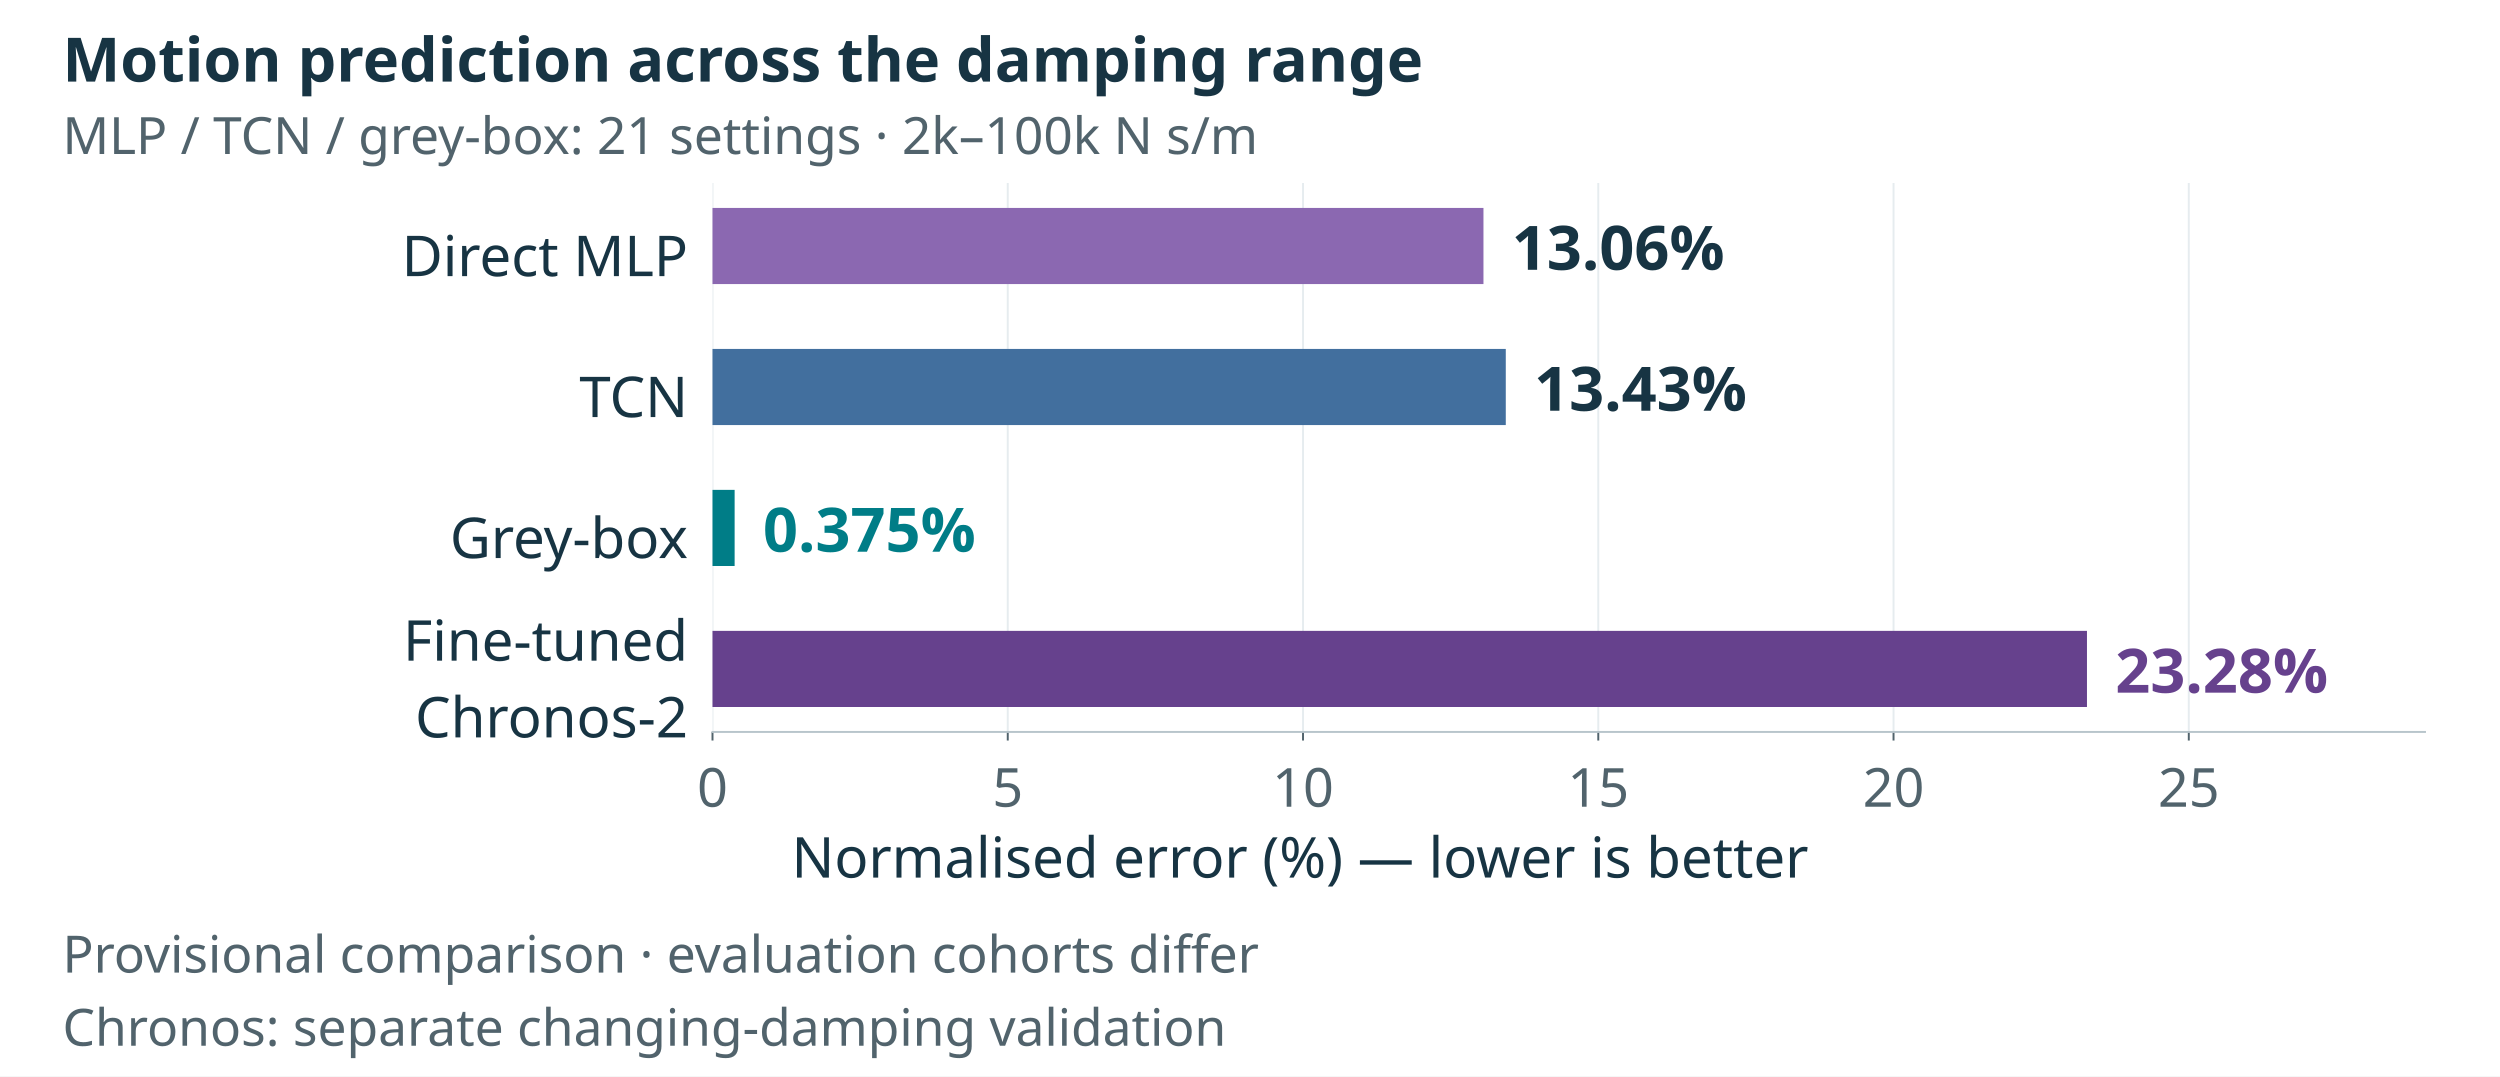
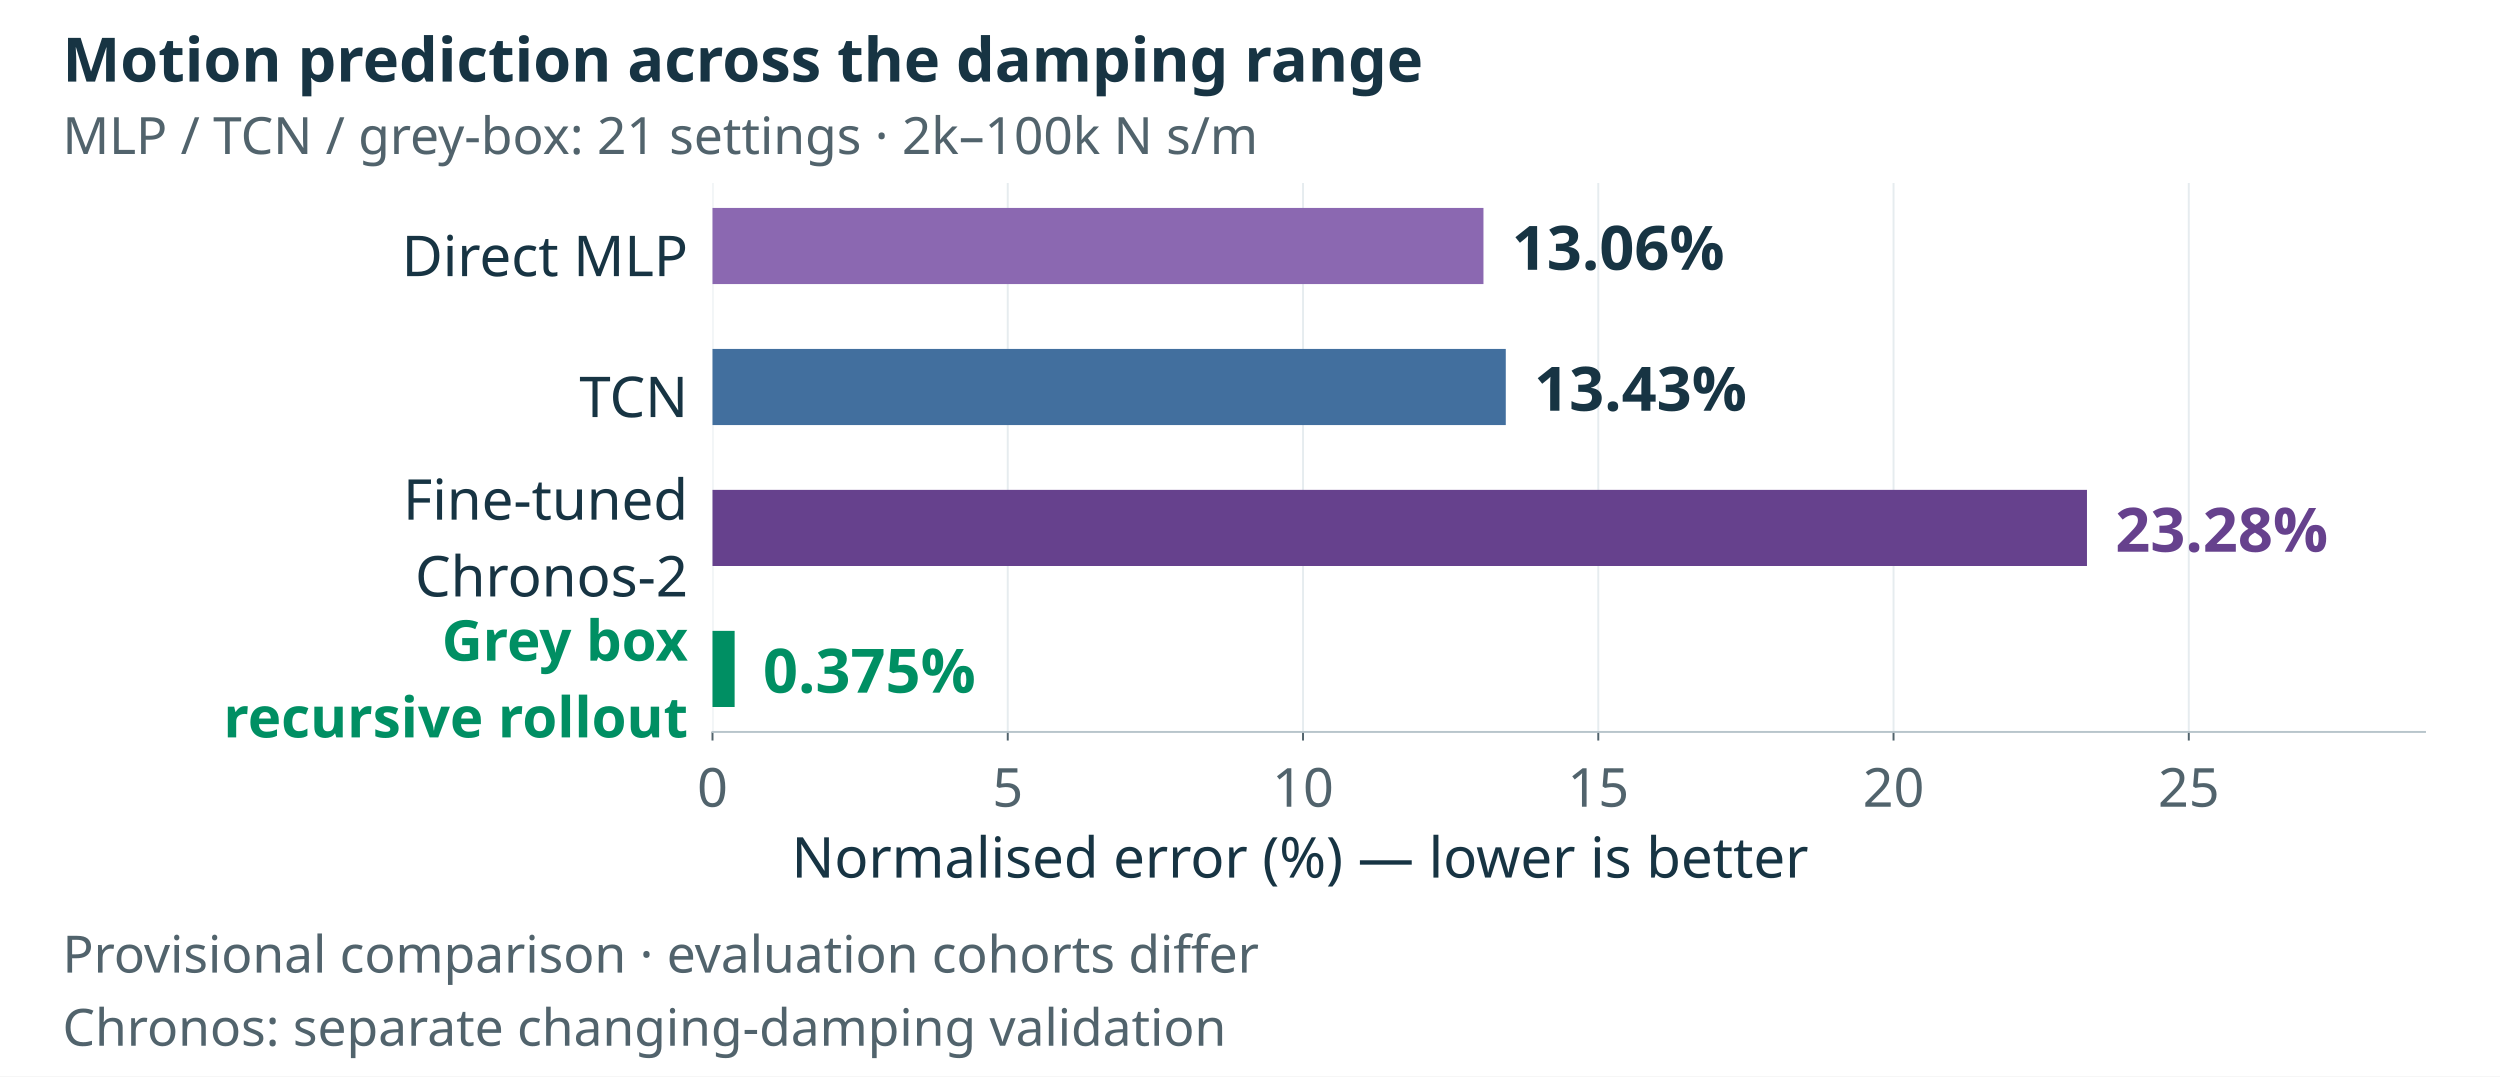
<svg xmlns="http://www.w3.org/2000/svg" xmlns:xlink="http://www.w3.org/1999/xlink" width="1020.472pt" height="439.37pt" viewBox="0 0 1020.472 439.37" version="1.1">
  <defs>
    <style type="text/css">*{stroke-linejoin: round; stroke-linecap: butt}</style>
  </defs>
  <g id="figure_1">
    <g id="patch_1">
      <path d="M 0 439.37  L 1020.472 439.37  L 1020.472 0  L 0 0  z " style="fill: #ffffff" />
    </g>
    <g id="axes_1">
      <g id="patch_2">
        <path d="M 290.835 298.772  L 989.858 298.772  L 989.858 74.693  L 290.835 74.693  z " style="fill: #ffffff" />
      </g>
      <g id="matplotlib.axis_1">
        <g id="xtick_1">
          <g id="line2d_1">
-             <path d="M 290.835 298.772  L 290.835 74.693  " clip-path="url(#p5de2838ede)" style="fill: none; stroke: #e6ecef; stroke-width: 0.8; stroke-linecap: square" />
+             <path d="M 290.835 298.772  L 290.835 74.693  " clip-path="url(#p388b1934f9)" style="fill: none; stroke: #e6ecef; stroke-width: 0.8; stroke-linecap: square" />
          </g>
          <g id="line2d_2">
            <defs>
-               <path id="mb9f0a02eee" d="M 0 0  L 0 3.5  " style="stroke: #51636c; stroke-width: 0.8" />
+               <path id="m46f3d7ca24" d="M 0 0  L 0 3.5  " style="stroke: #51636c; stroke-width: 0.8" />
            </defs>
            <g>
-               <use xlink:href="#mb9f0a02eee" x="290.835" y="298.772" style="fill: #51636c; stroke: #51636c; stroke-width: 0.8" />
+               <use xlink:href="#m46f3d7ca24" x="290.835" y="298.772" style="fill: #51636c; stroke: #51636c; stroke-width: 0.8" />
            </g>
          </g>
          <g id="text_1">
            <text style="font-size: 22px; font-family: 'Noto Sans'; text-anchor: middle; fill: #51636c" x="290.835" y="329.29" transform="rotate(-0 290.8346 329.2897)">0</text>
          </g>
        </g>
        <g id="xtick_2">
          <g id="line2d_3">
-             <path d="M 411.356 298.772  L 411.356 74.693  " clip-path="url(#p5de2838ede)" style="fill: none; stroke: #e6ecef; stroke-width: 0.8; stroke-linecap: square" />
+             <path d="M 411.356 298.772  L 411.356 74.693  " clip-path="url(#p388b1934f9)" style="fill: none; stroke: #e6ecef; stroke-width: 0.8; stroke-linecap: square" />
          </g>
          <g id="line2d_4">
            <g>
-               <use xlink:href="#mb9f0a02eee" x="411.356" y="298.772" style="fill: #51636c; stroke: #51636c; stroke-width: 0.8" />
+               <use xlink:href="#m46f3d7ca24" x="411.356" y="298.772" style="fill: #51636c; stroke: #51636c; stroke-width: 0.8" />
            </g>
          </g>
          <g id="text_2">
            <text style="font-size: 22px; font-family: 'Noto Sans'; text-anchor: middle; fill: #51636c" x="411.356" y="329.29" transform="rotate(-0 411.356 329.2897)">5</text>
          </g>
        </g>
        <g id="xtick_3">
          <g id="line2d_5">
-             <path d="M 531.877 298.772  L 531.877 74.693  " clip-path="url(#p5de2838ede)" style="fill: none; stroke: #e6ecef; stroke-width: 0.8; stroke-linecap: square" />
+             <path d="M 531.877 298.772  L 531.877 74.693  " clip-path="url(#p388b1934f9)" style="fill: none; stroke: #e6ecef; stroke-width: 0.8; stroke-linecap: square" />
          </g>
          <g id="line2d_6">
            <g>
-               <use xlink:href="#mb9f0a02eee" x="531.877" y="298.772" style="fill: #51636c; stroke: #51636c; stroke-width: 0.8" />
+               <use xlink:href="#m46f3d7ca24" x="531.877" y="298.772" style="fill: #51636c; stroke: #51636c; stroke-width: 0.8" />
            </g>
          </g>
          <g id="text_3">
            <text style="font-size: 22px; font-family: 'Noto Sans'; text-anchor: middle; fill: #51636c" x="531.877" y="329.29" transform="rotate(-0 531.8773 329.2897)">10</text>
          </g>
        </g>
        <g id="xtick_4">
          <g id="line2d_7">
-             <path d="M 652.399 298.772  L 652.399 74.693  " clip-path="url(#p5de2838ede)" style="fill: none; stroke: #e6ecef; stroke-width: 0.8; stroke-linecap: square" />
+             <path d="M 652.399 298.772  L 652.399 74.693  " clip-path="url(#p388b1934f9)" style="fill: none; stroke: #e6ecef; stroke-width: 0.8; stroke-linecap: square" />
          </g>
          <g id="line2d_8">
            <g>
-               <use xlink:href="#mb9f0a02eee" x="652.399" y="298.772" style="fill: #51636c; stroke: #51636c; stroke-width: 0.8" />
+               <use xlink:href="#m46f3d7ca24" x="652.399" y="298.772" style="fill: #51636c; stroke: #51636c; stroke-width: 0.8" />
            </g>
          </g>
          <g id="text_4">
            <text style="font-size: 22px; font-family: 'Noto Sans'; text-anchor: middle; fill: #51636c" x="652.399" y="329.29" transform="rotate(-0 652.3986 329.2897)">15</text>
          </g>
        </g>
        <g id="xtick_5">
          <g id="line2d_9">
-             <path d="M 772.92 298.772  L 772.92 74.693  " clip-path="url(#p5de2838ede)" style="fill: none; stroke: #e6ecef; stroke-width: 0.8; stroke-linecap: square" />
+             <path d="M 772.92 298.772  L 772.92 74.693  " clip-path="url(#p388b1934f9)" style="fill: none; stroke: #e6ecef; stroke-width: 0.8; stroke-linecap: square" />
          </g>
          <g id="line2d_10">
            <g>
-               <use xlink:href="#mb9f0a02eee" x="772.92" y="298.772" style="fill: #51636c; stroke: #51636c; stroke-width: 0.8" />
+               <use xlink:href="#m46f3d7ca24" x="772.92" y="298.772" style="fill: #51636c; stroke: #51636c; stroke-width: 0.8" />
            </g>
          </g>
          <g id="text_5">
            <text style="font-size: 22px; font-family: 'Noto Sans'; text-anchor: middle; fill: #51636c" x="772.92" y="329.29" transform="rotate(-0 772.9199 329.2897)">20</text>
          </g>
        </g>
        <g id="xtick_6">
          <g id="line2d_11">
-             <path d="M 893.441 298.772  L 893.441 74.693  " clip-path="url(#p5de2838ede)" style="fill: none; stroke: #e6ecef; stroke-width: 0.8; stroke-linecap: square" />
+             <path d="M 893.441 298.772  L 893.441 74.693  " clip-path="url(#p388b1934f9)" style="fill: none; stroke: #e6ecef; stroke-width: 0.8; stroke-linecap: square" />
          </g>
          <g id="line2d_12">
            <g>
-               <use xlink:href="#mb9f0a02eee" x="893.441" y="298.772" style="fill: #51636c; stroke: #51636c; stroke-width: 0.8" />
+               <use xlink:href="#m46f3d7ca24" x="893.441" y="298.772" style="fill: #51636c; stroke: #51636c; stroke-width: 0.8" />
            </g>
          </g>
          <g id="text_6">
            <text style="font-size: 22px; font-family: 'Noto Sans'; text-anchor: middle; fill: #51636c" x="893.441" y="329.29" transform="rotate(-0 893.4412 329.2897)">25</text>
          </g>
        </g>
      </g>
      <g id="matplotlib.axis_2">
        <g id="ytick_1">
          <g id="line2d_13" />
          <g id="text_7">
            <text style="font-size: 23px; font-family: 'Noto Sans'; text-anchor: end; fill: #173443" x="280.835" y="112.709" transform="rotate(-0 280.8346 112.7089)">Direct MLP</text>
          </g>
        </g>
        <g id="ytick_2">
          <g id="line2d_14" />
          <g id="text_8">
            <text style="font-size: 23px; font-family: 'Noto Sans'; text-anchor: end; fill: #173443" x="280.835" y="170.253" transform="rotate(-0 280.8346 170.2535)">TCN</text>
          </g>
        </g>
        <g id="ytick_3">
          <g id="line2d_15" />
          <g id="text_9">
-             <text style="font-size: 23px; font-family: 'Noto Sans'; text-anchor: end; fill: #173443" x="280.835" y="227.798" transform="rotate(-0 280.8346 227.7981)">Grey-box</text>
+             <text style="font-size: 23px; font-family: 'Noto Sans'; fill: #173443" transform="translate(164.5229 212.1351)">Fine-tuned</text>
+             <text style="font-size: 23px; font-family: 'Noto Sans'; fill: #173443" transform="translate(169.4212 243.4611)">Chronos-2</text>
          </g>
        </g>
        <g id="ytick_4">
          <g id="line2d_16" />
          <g id="text_10">
-             <text style="font-size: 23px; font-family: 'Noto Sans'; fill: #173443" transform="translate(164.5229 269.6797)">Fine-tuned</text>
-             <text style="font-size: 23px; font-family: 'Noto Sans'; fill: #173443" transform="translate(169.4212 301.0057)">Chronos-2</text>
+             <text style="font-weight: 700; font-size: 23px; font-family: 'Noto Sans'; fill: #008f63" transform="translate(180.3678 269.6797)">Grey box</text>
+             <text style="font-weight: 700; font-size: 23px; font-family: 'Noto Sans'; fill: #008f63" transform="translate(91.18886 301.0057)">recursive rollout</text>
          </g>
        </g>
      </g>
      <g id="patch_3">
        <path d="M 290.835 298.772  L 989.858 298.772  " style="fill: none; stroke: #b8c5cb; stroke-width: 0.8; stroke-linejoin: miter; stroke-linecap: square" />
      </g>
      <g id="patch_4">
-         <path d="M 290.835 84.878  L 605.534 84.878  L 605.534 115.952  L 290.835 115.952  z " clip-path="url(#p5de2838ede)" style="fill: #8b68b1" />
+         <path d="M 290.835 84.878  L 605.534 84.878  L 605.534 115.952  L 290.835 115.952  z " clip-path="url(#p388b1934f9)" style="fill: #8b68b1" />
      </g>
      <g id="patch_5">
-         <path d="M 290.835 142.423  L 614.644 142.423  L 614.644 173.497  L 290.835 173.497  z " clip-path="url(#p5de2838ede)" style="fill: #426f9e" />
+         <path d="M 290.835 142.423  L 614.644 142.423  L 614.644 173.497  L 290.835 173.497  z " clip-path="url(#p388b1934f9)" style="fill: #426f9e" />
      </g>
      <g id="patch_6">
-         <path d="M 290.835 199.968  L 299.868 199.968  L 299.868 231.042  L 290.835 231.042  z " clip-path="url(#p5de2838ede)" style="fill: #007d87" />
+         <path d="M 290.835 199.968  L 851.879 199.968  L 851.879 231.042  L 290.835 231.042  z " clip-path="url(#p388b1934f9)" style="fill: #66418d" />
      </g>
      <g id="patch_7">
-         <path d="M 290.835 257.512  L 851.879 257.512  L 851.879 288.586  L 290.835 288.586  z " clip-path="url(#p5de2838ede)" style="fill: #66418d" />
+         <path d="M 290.835 257.512  L 299.868 257.512  L 299.868 288.586  L 290.835 288.586  z " clip-path="url(#p388b1934f9)" style="fill: #008f63" />
      </g>
      <g id="text_11">
        <text style="font-weight: 700; font-size: 25px; font-family: 'Noto Sans'; text-anchor: start; fill: #173443" x="617.104" y="110.115" transform="rotate(-0 617.1042 110.1154)">13.06%</text>
      </g>
      <g id="text_12">
        <text style="font-weight: 700; font-size: 25px; font-family: 'Noto Sans'; text-anchor: start; fill: #173443" x="626.214" y="167.66" transform="rotate(-0 626.214 167.66)">13.43%</text>
      </g>
      <g id="text_13">
-         <text style="font-weight: 700; font-size: 25px; font-family: 'Noto Sans'; text-anchor: start; fill: #007d87" x="311.438" y="225.205" transform="rotate(-0 311.4381 225.2046)">0.375%</text>
+         <text style="font-weight: 700; font-size: 25px; font-family: 'Noto Sans'; text-anchor: start; fill: #66418d" x="863.449" y="225.205" transform="rotate(-0 863.4494 225.2046)">23.28%</text>
      </g>
      <g id="text_14">
-         <text style="font-weight: 700; font-size: 25px; font-family: 'Noto Sans'; text-anchor: start; fill: #66418d" x="863.449" y="282.749" transform="rotate(-0 863.4494 282.7492)">23.28%</text>
+         <text style="font-weight: 700; font-size: 25px; font-family: 'Noto Sans'; text-anchor: start; fill: #008f63" x="311.438" y="282.749" transform="rotate(-0 311.4381 282.7492)">0.375%</text>
      </g>
    </g>
    <g id="text_15">
      <text style="font-weight: 700; font-size: 25px; font-family: 'Noto Sans'; text-anchor: start; fill: #173443" x="25.512" y="33.316" transform="rotate(-0 25.51181 33.31555)">Motion prediction across the damping range</text>
    </g>
    <g id="text_16">
      <text style="font-size: 21px; font-family: 'Noto Sans'; text-anchor: start; fill: #51636c" x="25.512" y="62.871" transform="rotate(-0 25.51181 62.87105)">MLP / TCN / grey-box: 21 settings · 2k–100k N s/m</text>
    </g>
    <g id="text_17">
      <text style="font-size: 23px; font-family: 'Noto Sans'; text-anchor: middle; fill: #173443" x="530.646" y="358.223" transform="rotate(-0 530.6457 358.2232)">Normalised error (%) — lower is better</text>
    </g>
    <g id="text_18">
      <text style="font-size: 21px; font-family: 'Noto Sans'; text-anchor: start; fill: #51636c" x="25.512" y="396.991" transform="rotate(-0 25.51181 396.9905)">Provisional comparison · evaluation cohorts differ</text>
    </g>
    <g id="text_19">
      <text style="font-size: 21px; font-family: 'Noto Sans'; text-anchor: start; fill: #51636c" x="25.512" y="426.868" transform="rotate(-0 25.51181 426.8677)">Chronos: separate changing-damping validation</text>
    </g>
  </g>
  <defs>
-     <clipPath id="p5de2838ede">
+     <clipPath id="p388b1934f9">
      <rect x="290.835" y="74.693" width="699.024" height="224.079" />
    </clipPath>
  </defs>
</svg>
